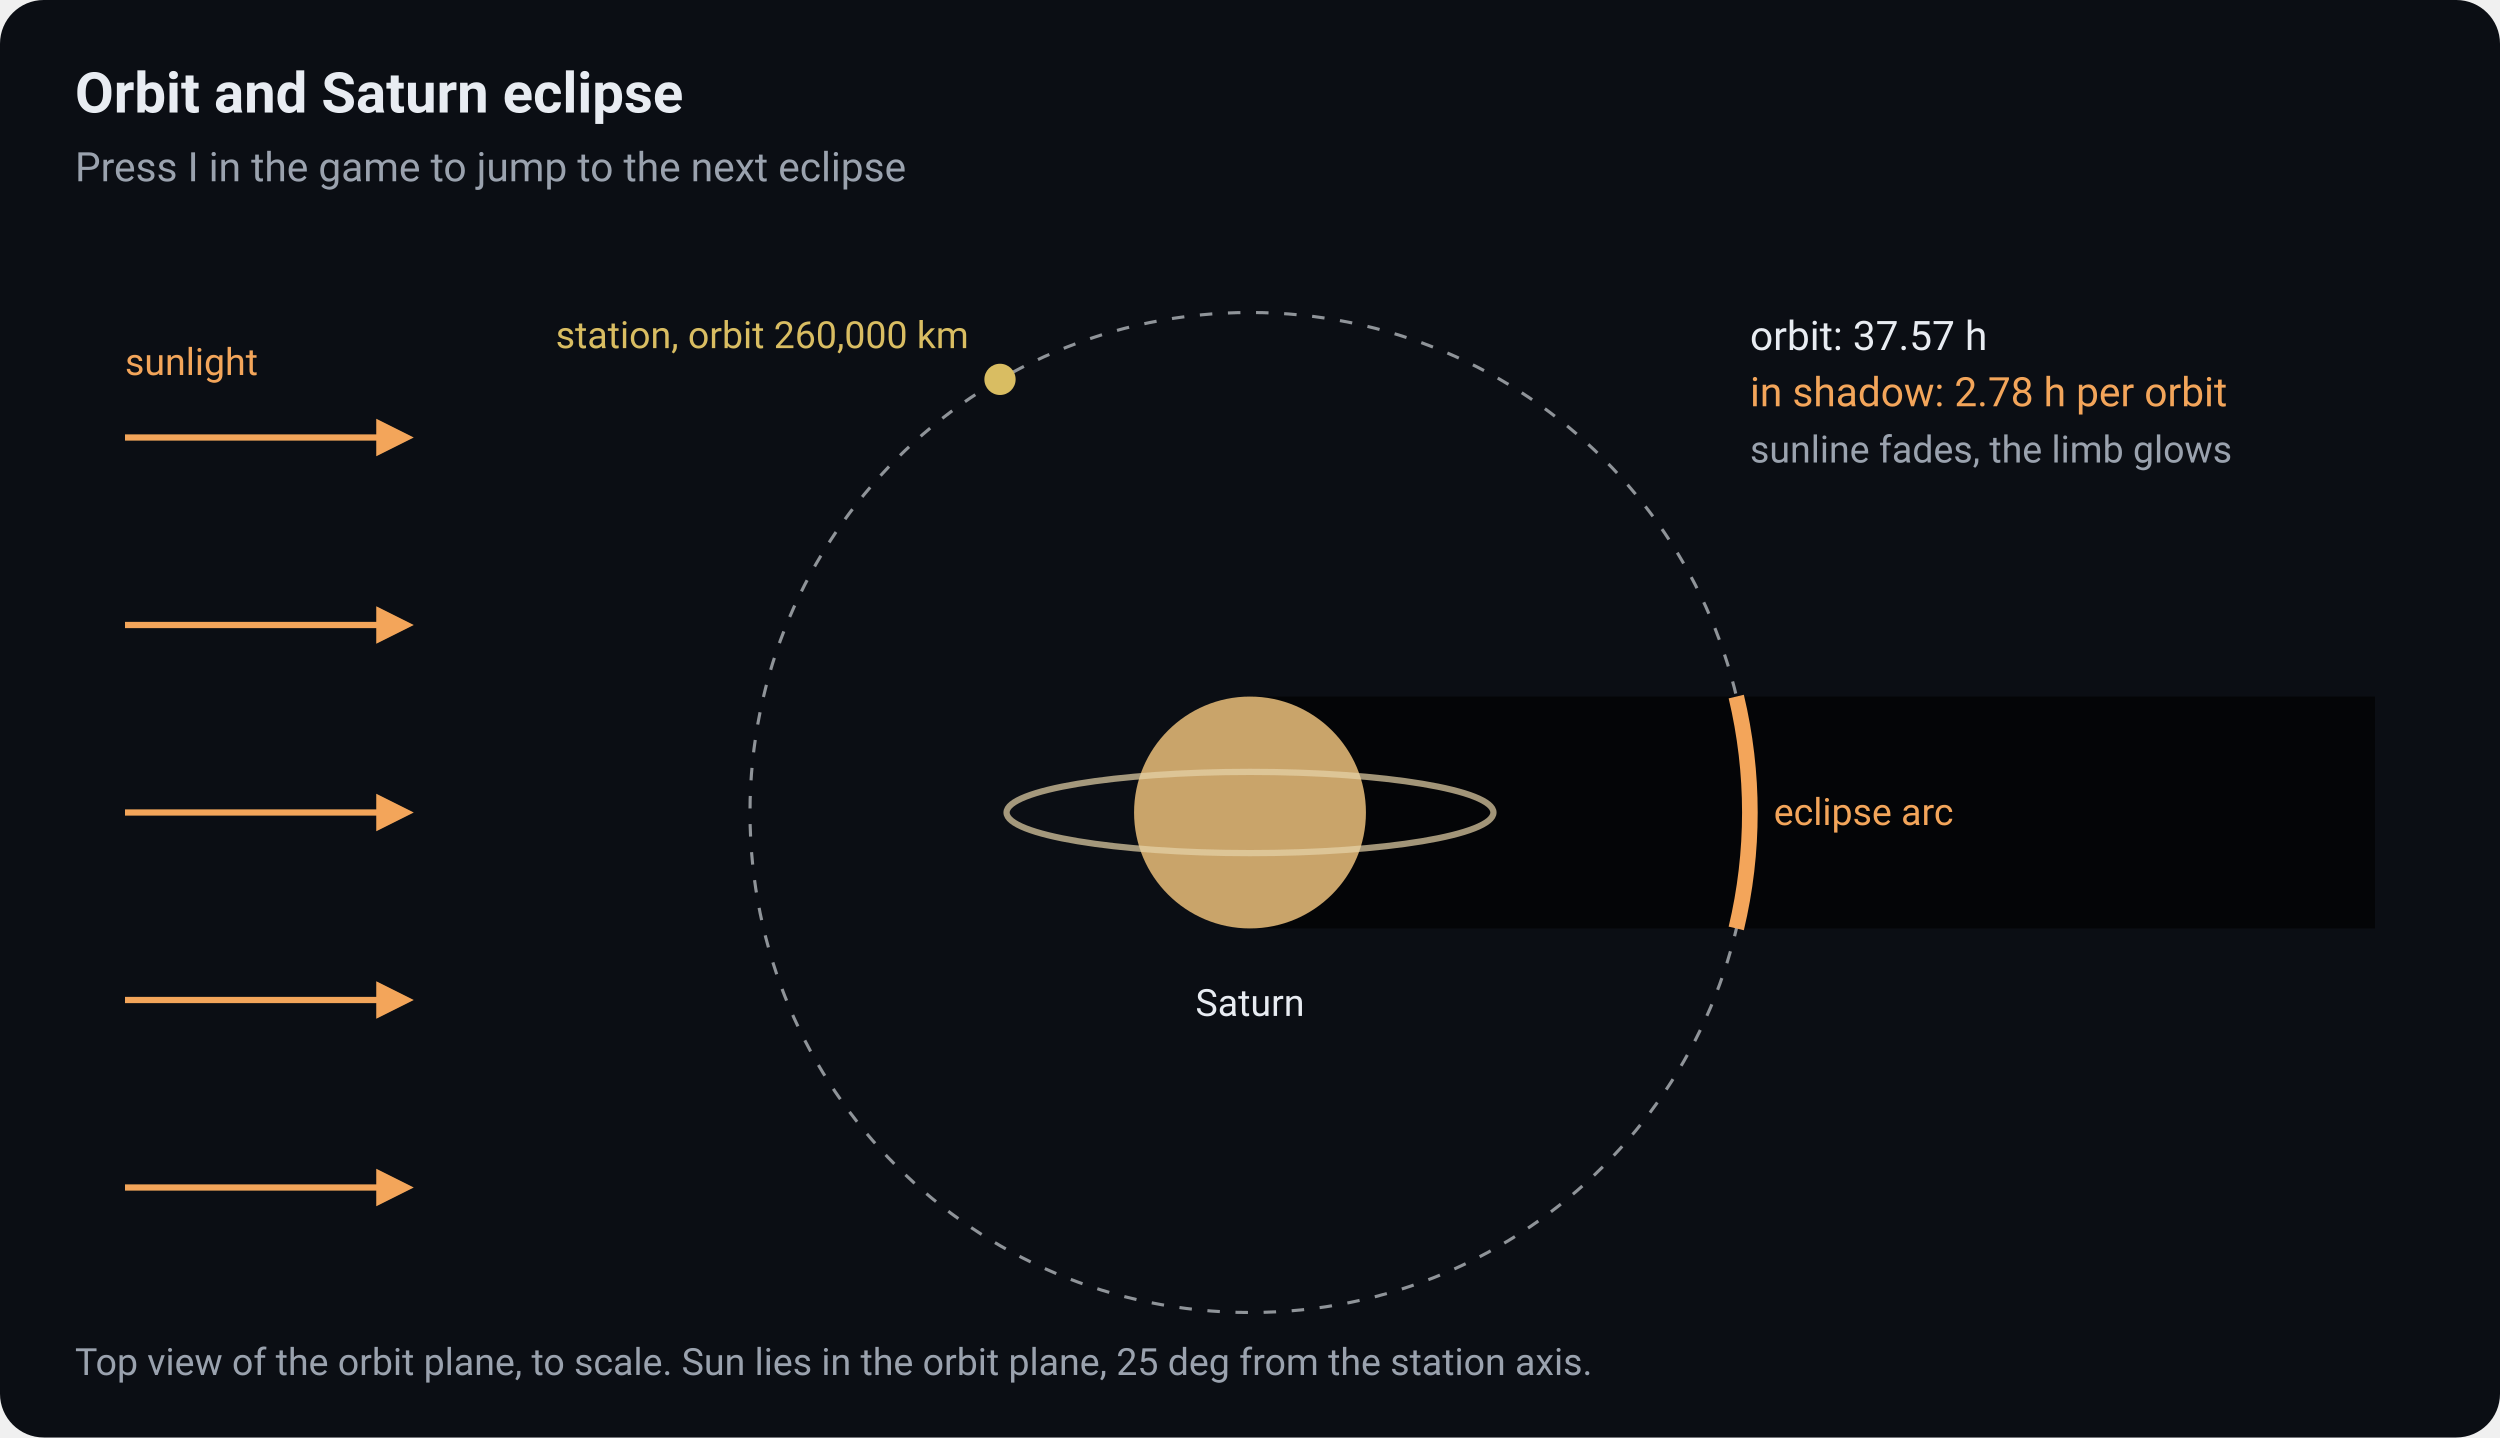
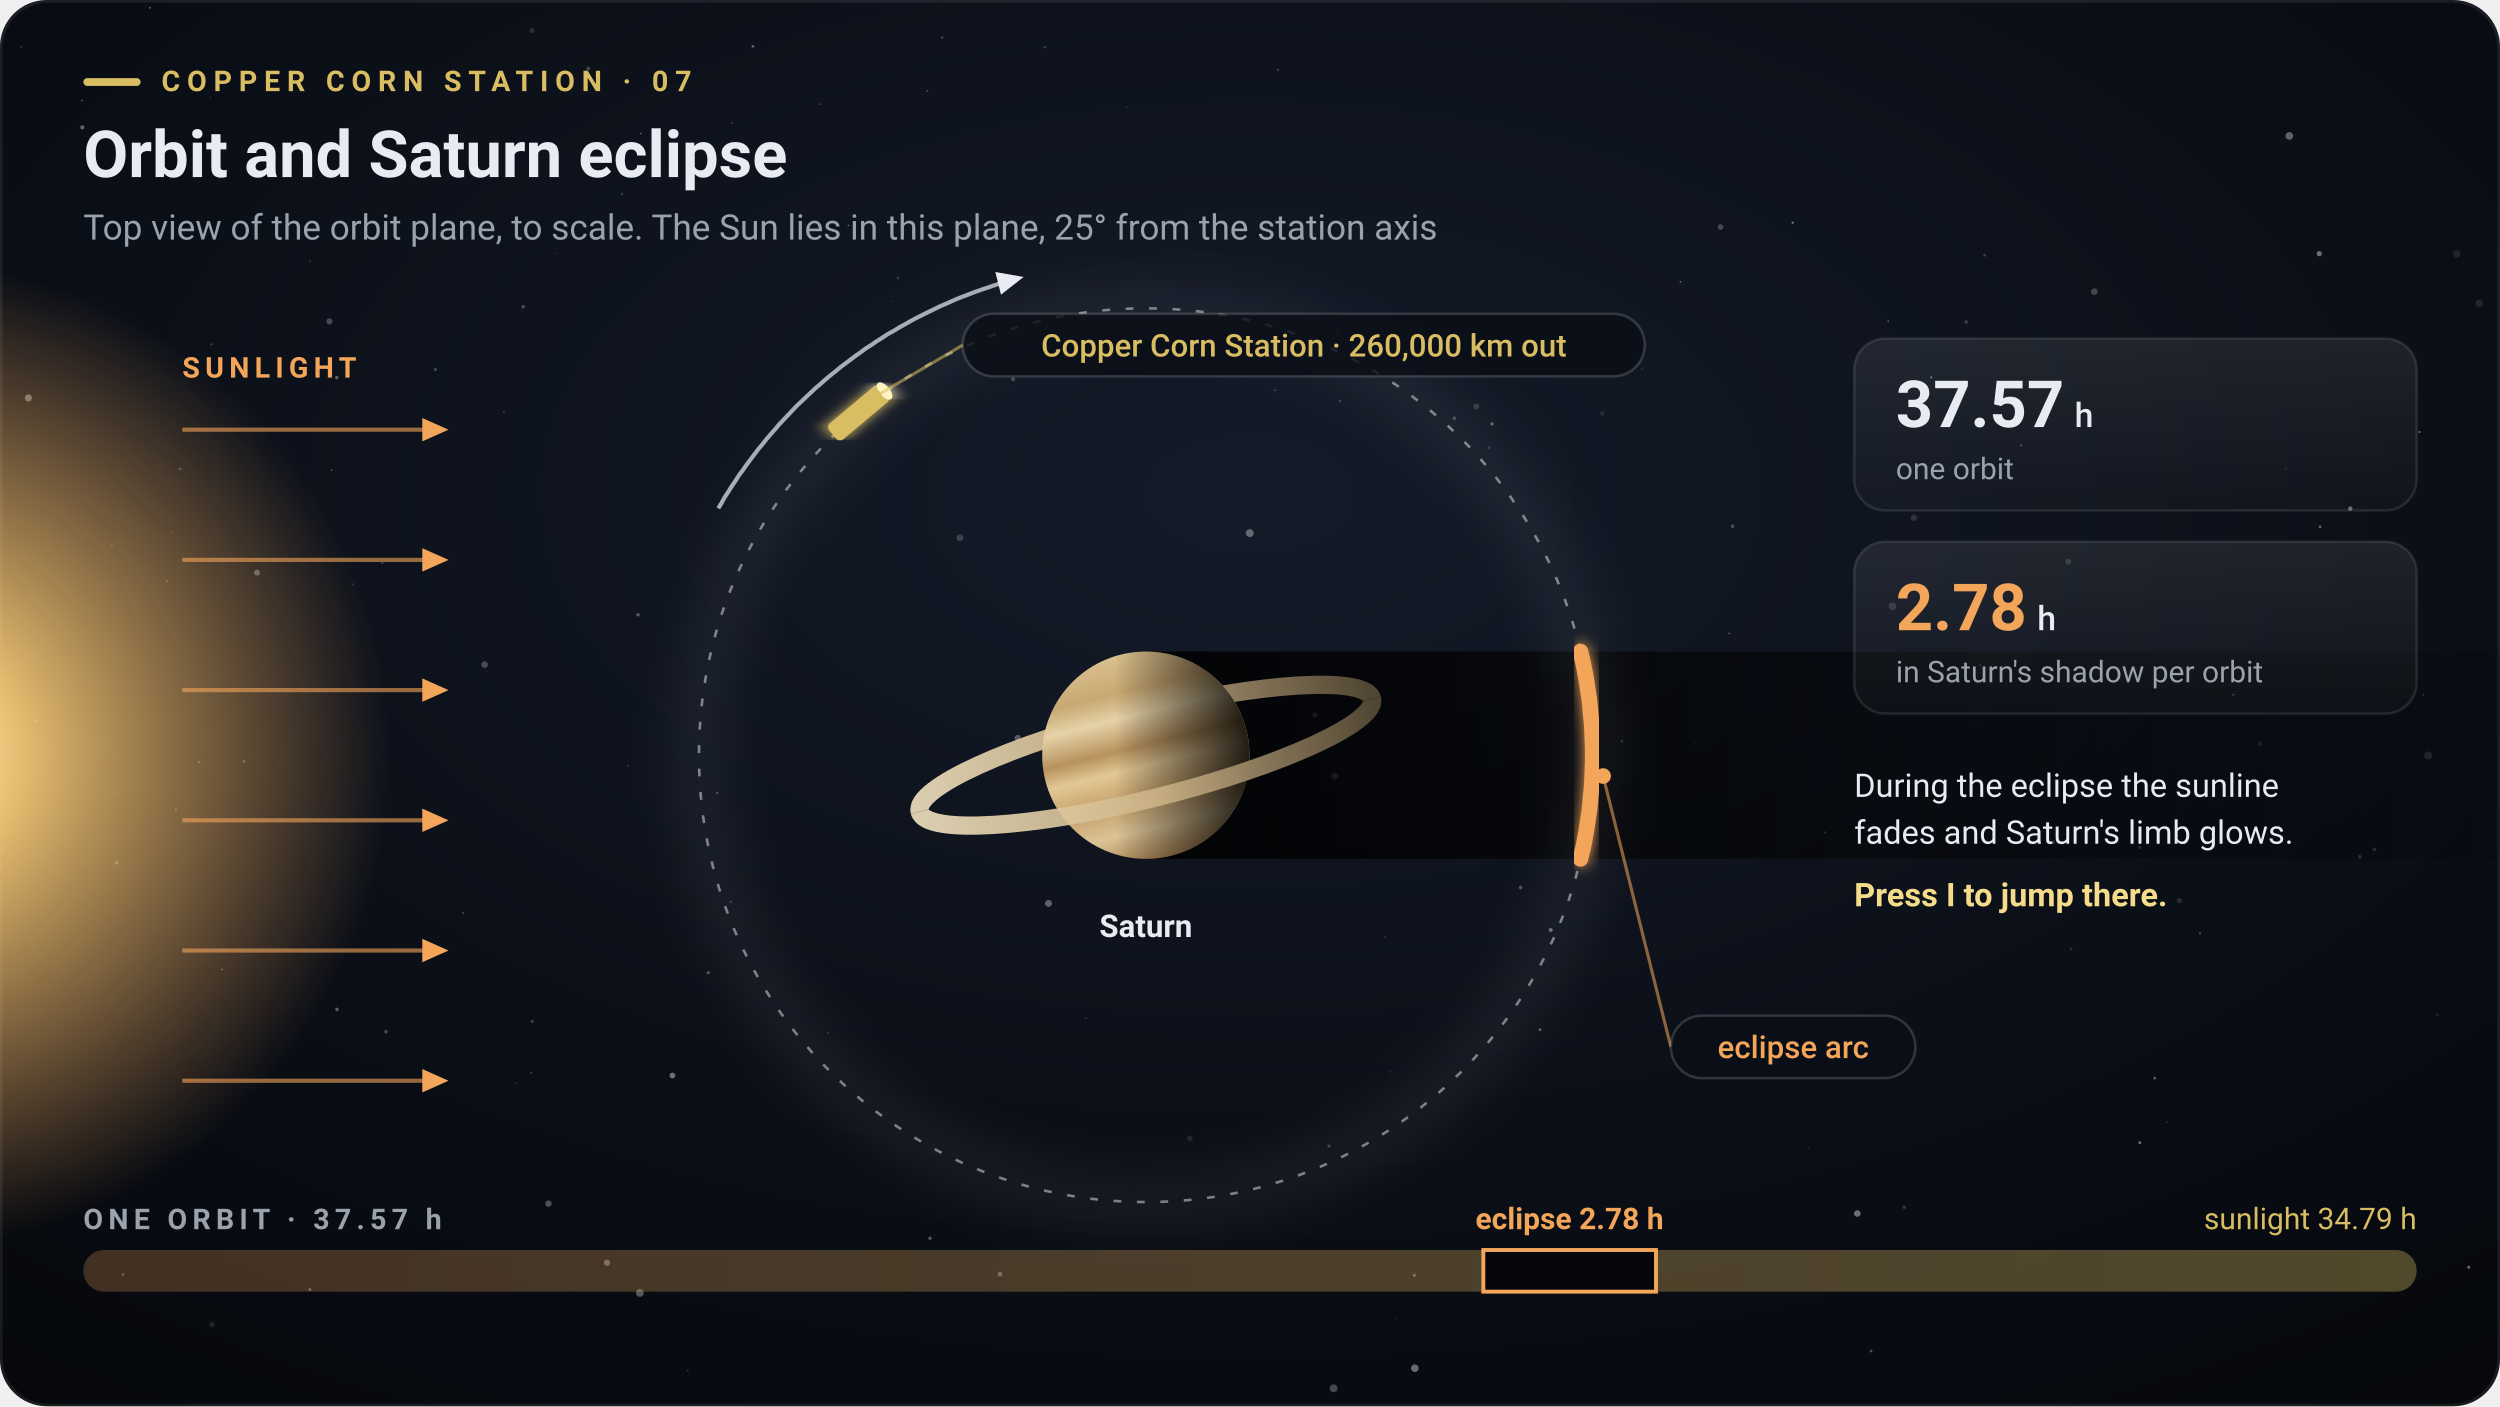
- <svg xmlns="http://www.w3.org/2000/svg" viewBox="0 0 800 460" width="800" height="460" font-family="system-ui, -apple-system, Segoe UI, Roboto, sans-serif">
+ <svg xmlns="http://www.w3.org/2000/svg" viewBox="0 0 960 540" width="960" height="540" font-family="system-ui, -apple-system, Segoe UI, Roboto, sans-serif">
  <defs>
-     <marker id="a" viewBox="0 0 10 10" refX="8" refY="5" markerWidth="6" markerHeight="6" orient="auto-start-reverse">
-       <path d="M0 0L10 5L0 10z" fill="#e8ecf2" />
-     </marker>
-     <marker id="ac" viewBox="0 0 10 10" refX="8" refY="5" markerWidth="6" markerHeight="6" orient="auto-start-reverse">
-       <path d="M0 0L10 5L0 10z" fill="#d9bd62" />
-     </marker>
-     <marker id="at" viewBox="0 0 10 10" refX="8" refY="5" markerWidth="6" markerHeight="6" orient="auto-start-reverse">
-       <path d="M0 0L10 5L0 10z" fill="#8fd3dc" />
-     </marker>
-     <marker id="ao" viewBox="0 0 10 10" refX="8" refY="5" markerWidth="6" markerHeight="6" orient="auto-start-reverse">
-       <path d="M0 0L10 5L0 10z" fill="#f3a55a" />
-     </marker>
+     <radialGradient id="bg" cx="0.5" cy="0.35" r="0.85">
+       <stop offset="0" stop-color="#141b29" />
+       <stop offset="0.6" stop-color="#0a0e16" />
+       <stop offset="1" stop-color="#05070b" />
+     </radialGradient>
+     <filter id="glow" x="-50%" y="-50%" width="200%" height="200%">
+       <feGaussianBlur stdDeviation="2.6" result="b" />
+       <feMerge>
+         <feMergeNode in="b" />
+         <feMergeNode in="SourceGraphic" />
+       </feMerge>
+     </filter>
+     <filter id="glow2" x="-100%" y="-100%" width="300%" height="300%">
+       <feGaussianBlur stdDeviation="7" result="b" />
+       <feMerge>
+         <feMergeNode in="b" />
+         <feMergeNode in="b" />
+         <feMergeNode in="SourceGraphic" />
+       </feMerge>
+     </filter>
+     <filter id="blur" x="-50%" y="-50%" width="200%" height="200%">
+       <feGaussianBlur stdDeviation="10" />
+     </filter>
+     <filter id="shadow" x="-20%" y="-20%" width="140%" height="160%">
+       <feDropShadow dx="0" dy="3" stdDeviation="4" flood-color="#000" flood-opacity="0.55" />
+     </filter>
+     <linearGradient id="card" x1="0" y1="0" x2="0" y2="1">
+       <stop offset="0" stop-color="#ffffff" stop-opacity="0.08" />
+       <stop offset="1" stop-color="#ffffff" stop-opacity="0.02" />
+     </linearGradient>
+     <linearGradient id="bldg" x1="0" y1="0" x2="1" y2="0">
+       <stop offset="0" stop-color="#9aa6b8" />
+       <stop offset="0.55" stop-color="#6c7789" />
+       <stop offset="1" stop-color="#3c4452" />
+     </linearGradient>
+     <linearGradient id="ground" x1="0" y1="0" x2="0" y2="1">
+       <stop offset="0" stop-color="#3d5a2c" />
+       <stop offset="0.25" stop-color="#2a3a22" />
+       <stop offset="1" stop-color="#11160f" />
+     </linearGradient>
+     <marker id="a" viewBox="0 0 10 10" refX="7" refY="5" markerWidth="7" markerHeight="7" orient="auto-start-reverse">
+       <path d="M0 1L9 5L0 9z" fill="#e8ecf2" />
+     </marker>
+     <marker id="ac" viewBox="0 0 10 10" refX="7" refY="5" markerWidth="7" markerHeight="7" orient="auto-start-reverse">
+       <path d="M0 1L9 5L0 9z" fill="#d9bd62" />
+     </marker>
+     <marker id="at" viewBox="0 0 10 10" refX="7" refY="5" markerWidth="7" markerHeight="7" orient="auto-start-reverse">
+       <path d="M0 1L9 5L0 9z" fill="#8fd3dc" />
+     </marker>
+     <marker id="ao" viewBox="0 0 10 10" refX="7" refY="5" markerWidth="7" markerHeight="7" orient="auto-start-reverse">
+       <path d="M0 1L9 5L0 9z" fill="#f3a55a" />
+     </marker>
+     <marker id="tick" viewBox="0 0 10 10" refX="5" refY="5" markerWidth="8" markerHeight="8" orient="auto">
+       <path d="M5 0V10" stroke="#e8ecf2" stroke-width="1.6" />
+     </marker>
+     <radialGradient id="sun" cx="0.5" cy="0.5" r="0.5">
+       <stop offset="0" stop-color="#fff8e0" />
+       <stop offset="0.25" stop-color="#ffd27a" stop-opacity="0.9" />
+       <stop offset="1" stop-color="#f3a55a" stop-opacity="0" />
+     </radialGradient>
+     <linearGradient id="bands" x1="0" y1="0" x2="0" y2="1">
+       <stop offset="0" stop-color="#d9c08e" />
+       <stop offset="0.18" stop-color="#c8a873" />
+       <stop offset="0.3" stop-color="#e6d3a8" />
+       <stop offset="0.45" stop-color="#b8925e" />
+       <stop offset="0.55" stop-color="#e2c895" />
+       <stop offset="0.7" stop-color="#c49f69" />
+       <stop offset="0.85" stop-color="#dcc497" />
+       <stop offset="1" stop-color="#b08a58" />
+     </linearGradient>
+     <linearGradient id="night" x1="0" y1="0" x2="1" y2="0">
+       <stop offset="0.35" stop-color="#000" stop-opacity="0" />
+       <stop offset="1" stop-color="#000" stop-opacity="0.85" />
+     </linearGradient>
+     <linearGradient id="umbra" x1="0" y1="0" x2="1" y2="0">
+       <stop offset="0" stop-color="#000" stop-opacity="0.85" />
+       <stop offset="1" stop-color="#000" stop-opacity="0.1" />
+     </linearGradient>
+     <linearGradient id="ringg" x1="0" y1="0" x2="1" y2="0">
+       <stop offset="0" stop-color="#f1e2bf" />
+       <stop offset="0.5" stop-color="#cdb487" />
+       <stop offset="1" stop-color="#5a4d38" />
+     </linearGradient>
+     <linearGradient id="tl" x1="0" y1="0" x2="1" y2="0">
+       <stop offset="0" stop-color="#f3a55a" stop-opacity="0.25" />
+       <stop offset="1" stop-color="#d9bd62" stop-opacity="0.35" />
+     </linearGradient>
+     <clipPath id="planet">
+       <circle cx="440" cy="290" r="39.8" />
+     </clipPath>
  </defs>
-   <rect width="800" height="460" rx="14" fill="#0b0e14" />
-   <text x="24" y="36" font-size="18" font-weight="600" fill="#e8ecf2">Orbit and Saturn eclipse</text>
-   <text x="24" y="58" font-size="13" fill="#9aa2ae">Press I in the game to jump to the next eclipse</text>
-   <rect x="400.0" y="222.9" width="360.0" height="74.2" fill="#000" opacity="0.65" />
-   <circle cx="400" cy="260" r="160.0" fill="none" stroke="#e8ecf2" stroke-dasharray="4 5" opacity="0.6" />
-   <circle cx="400" cy="260" r="37.1" fill="#c9a46a" />
-   <ellipse cx="400" cy="260" rx="77.9" ry="13.0" fill="none" stroke="#e6d3a8" stroke-width="2" opacity="0.7" />
-   <path d="M555.6 222.9 A160.0 160.0 0 0 1 555.6 297.1" fill="none" stroke="#f3a55a" stroke-width="5" />
-   <text x="567.6" y="264.0" font-size="12" fill="#f3a55a" text-anchor="start" font-weight="400">eclipse arc</text>
-   <line x1="40" y1="140" x2="130" y2="140" stroke="#f3a55a" stroke-width="2" marker-end="url(#ao)" />
-   <line x1="40" y1="200" x2="130" y2="200" stroke="#f3a55a" stroke-width="2" marker-end="url(#ao)" />
-   <line x1="40" y1="260" x2="130" y2="260" stroke="#f3a55a" stroke-width="2" marker-end="url(#ao)" />
-   <line x1="40" y1="320" x2="130" y2="320" stroke="#f3a55a" stroke-width="2" marker-end="url(#ao)" />
-   <line x1="40" y1="380" x2="130" y2="380" stroke="#f3a55a" stroke-width="2" marker-end="url(#ao)" />
-   <text x="40.0" y="120.0" font-size="12" fill="#f3a55a" text-anchor="start" font-weight="400">sunlight</text>
-   <text x="400.0" y="325.1" font-size="12" fill="#e8ecf2" text-anchor="middle" font-weight="400">Saturn</text>
-   <circle cx="320.0" cy="121.4" r="5" fill="#d9bd62" />
-   <text x="310.0" y="111.4" font-size="12" fill="#d9bd62" text-anchor="end" font-weight="400">station, orbit 260,000 km</text>
-   <text x="560.0" y="112.0" font-size="13" fill="#e8ecf2" text-anchor="start" font-weight="400">orbit: 37.57 h</text>
-   <text x="560.0" y="130.0" font-size="13" fill="#f3a55a" text-anchor="start" font-weight="400">in shadow: 2.78 h per orbit</text>
-   <text x="560.0" y="148.0" font-size="12" fill="#9aa2ae" text-anchor="start" font-weight="400">sunline fades, the limb glows</text>
-   <text x="24.0" y="440.0" font-size="12" fill="#9aa2ae" text-anchor="start" font-weight="400">Top view of the orbit plane, to scale. Sun lies in the orbit plane, 25 deg from the station axis.</text>
+   <rect width="960" height="540" rx="18" fill="url(#bg)" />
+   <g>
+     <circle cx="64.2" cy="223.2" r="0.35" fill="#fff" opacity="0.33" />
+     <circle cx="490.8" cy="26.8" r="0.35" fill="#fff" opacity="0.33" />
+     <circle cx="148.2" cy="396.2" r="0.68" fill="#fff" opacity="0.25" />
+     <circle cx="821.6" cy="325.4" r="0.60" fill="#fff" opacity="0.21" />
+     <circle cx="238.8" cy="74.5" r="0.45" fill="#fff" opacity="0.21" />
+     <circle cx="741.6" cy="144.9" r="0.43" fill="#fff" opacity="0.39" />
+     <circle cx="595.5" cy="357.1" r="0.77" fill="#fff" opacity="0.38" />
+     <circle cx="198.0" cy="416.0" r="0.35" fill="#fff" opacity="0.17" />
+     <circle cx="571.9" cy="172.0" r="0.50" fill="#fff" opacity="0.16" />
+     <circle cx="245.0" cy="236.1" r="0.65" fill="#fff" opacity="0.31" />
+     <circle cx="479.9" cy="204.7" r="1.52" fill="#fff" opacity="0.34" />
+     <circle cx="526.1" cy="292.8" r="0.35" fill="#fff" opacity="0.15" />
+     <circle cx="81.4" cy="508.6" r="1.09" fill="#fff" opacity="0.10" />
+     <circle cx="665.3" cy="202.1" r="0.73" fill="#fff" opacity="0.23" />
+     <circle cx="314.7" cy="40.0" r="0.36" fill="#fff" opacity="0.22" />
+     <circle cx="688.4" cy="85.5" r="0.46" fill="#fff" opacity="0.40" />
+     <circle cx="98.7" cy="219.9" r="1.16" fill="#fff" opacity="0.30" />
+     <circle cx="911.8" cy="326.2" r="0.70" fill="#fff" opacity="0.16" />
+     <circle cx="390.8" cy="283.4" r="1.21" fill="#fff" opacity="0.30" />
+     <circle cx="357.1" cy="475.5" r="0.65" fill="#fff" opacity="0.32" />
+     <circle cx="167.2" cy="141.9" r="0.63" fill="#fff" opacity="0.22" />
+     <circle cx="245.7" cy="496.5" r="1.50" fill="#fff" opacity="0.31" />
+     <circle cx="936.0" cy="389.7" r="0.47" fill="#fff" opacity="0.12" />
+     <circle cx="543.1" cy="489.7" r="0.59" fill="#fff" opacity="0.33" />
+     <circle cx="361.8" cy="14.4" r="0.52" fill="#fff" opacity="0.20" />
+     <circle cx="543.3" cy="525.4" r="1.46" fill="#fff" opacity="0.38" />
+     <circle cx="622.8" cy="284.6" r="0.55" fill="#fff" opacity="0.39" />
+     <circle cx="8.1" cy="18.0" r="0.35" fill="#fff" opacity="0.23" />
+     <circle cx="948.0" cy="486.6" r="0.58" fill="#fff" opacity="0.40" />
+     <circle cx="694.4" cy="441.0" r="0.37" fill="#fff" opacity="0.12" />
+     <circle cx="210.6" cy="462.2" r="1.24" fill="#fff" opacity="0.28" />
+     <circle cx="146.8" cy="216.2" r="0.38" fill="#fff" opacity="0.27" />
+     <circle cx="731.2" cy="463.6" r="0.64" fill="#fff" opacity="0.19" />
+     <circle cx="342.3" cy="115.7" r="0.35" fill="#fff" opacity="0.10" />
+     <circle cx="119.0" cy="495.2" r="0.52" fill="#fff" opacity="0.40" />
+     <circle cx="489.5" cy="149.9" r="0.38" fill="#fff" opacity="0.24" />
+     <circle cx="615.3" cy="158.8" r="0.84" fill="#fff" opacity="0.09" />
+     <circle cx="645.3" cy="108.2" r="0.35" fill="#fff" opacity="0.35" />
+     <circle cx="725.1" cy="123.3" r="0.35" fill="#fff" opacity="0.32" />
+     <circle cx="879.1" cy="52.2" r="1.48" fill="#fff" opacity="0.34" />
+     <circle cx="225.9" cy="26.3" r="0.80" fill="#fff" opacity="0.20" />
+     <circle cx="264.1" cy="526.3" r="0.35" fill="#fff" opacity="0.19" />
+     <circle cx="535.8" cy="506.3" r="0.35" fill="#fff" opacity="0.11" />
+     <circle cx="81.2" cy="132.2" r="0.40" fill="#fff" opacity="0.24" />
+     <circle cx="344.8" cy="106.7" r="0.57" fill="#fff" opacity="0.14" />
+     <circle cx="281.2" cy="47.3" r="0.35" fill="#fff" opacity="0.23" />
+     <circle cx="402.6" cy="346.9" r="1.35" fill="#fff" opacity="0.33" />
+     <circle cx="129.4" cy="387.6" r="0.67" fill="#fff" opacity="0.34" />
+     <circle cx="10.9" cy="152.8" r="1.37" fill="#fff" opacity="0.38" />
+     <circle cx="119.1" cy="100.3" r="0.36" fill="#fff" opacity="0.19" />
+     <circle cx="890.9" cy="202.3" r="0.50" fill="#fff" opacity="0.38" />
+     <circle cx="755.0" cy="123.6" r="0.69" fill="#fff" opacity="0.18" />
+     <circle cx="186.1" cy="255.2" r="1.28" fill="#fff" opacity="0.24" />
+     <circle cx="857.6" cy="266.8" r="0.35" fill="#fff" opacity="0.40" />
+     <circle cx="47.2" cy="489.4" r="0.44" fill="#fff" opacity="0.35" />
+     <circle cx="943.4" cy="97.5" r="1.44" fill="#fff" opacity="0.09" />
+     <circle cx="31.5" cy="38.6" r="0.40" fill="#fff" opacity="0.25" />
+     <circle cx="204.4" cy="392.2" r="0.53" fill="#fff" opacity="0.25" />
+     <circle cx="31.6" cy="48.9" r="0.81" fill="#fff" opacity="0.35" />
+     <circle cx="930.5" cy="266.8" r="0.35" fill="#fff" opacity="0.24" />
+     <circle cx="416.4" cy="279.8" r="0.54" fill="#fff" opacity="0.20" />
+     <circle cx="241.2" cy="294.2" r="0.36" fill="#fff" opacity="0.17" />
+     <circle cx="272.0" cy="373.5" r="0.63" fill="#fff" opacity="0.27" />
+     <circle cx="13.5" cy="276.7" r="0.55" fill="#fff" opacity="0.32" />
+     <circle cx="650.8" cy="285.2" r="0.36" fill="#fff" opacity="0.15" />
+     <circle cx="317.8" cy="396.6" r="0.36" fill="#fff" opacity="0.20" />
+     <circle cx="700.8" cy="319.7" r="0.50" fill="#fff" opacity="0.23" />
+     <circle cx="504.9" cy="274.5" r="0.95" fill="#fff" opacity="0.36" />
+     <circle cx="200.9" cy="117.8" r="0.63" fill="#fff" opacity="0.27" />
+     <circle cx="630.6" cy="141.5" r="0.38" fill="#fff" opacity="0.12" />
+     <circle cx="275.4" cy="304.5" r="0.35" fill="#fff" opacity="0.41" />
+     <circle cx="204.0" cy="411.9" r="0.41" fill="#fff" opacity="0.18" />
+     <circle cx="389.0" cy="145.6" r="0.81" fill="#fff" opacity="0.21" />
+     <circle cx="713.2" cy="466.0" r="1.27" fill="#fff" opacity="0.40" />
+     <circle cx="906.2" cy="329.0" r="0.68" fill="#fff" opacity="0.18" />
+     <circle cx="664.0" cy="243.2" r="0.35" fill="#fff" opacity="0.29" />
+     <circle cx="572.9" cy="162.8" r="0.62" fill="#fff" opacity="0.36" />
+     <circle cx="280.6" cy="346.3" r="0.40" fill="#fff" opacity="0.22" />
+     <circle cx="69.2" cy="180.1" r="0.46" fill="#fff" opacity="0.26" />
+     <circle cx="401.2" cy="18.1" r="0.42" fill="#fff" opacity="0.23" />
+     <circle cx="356.1" cy="34.9" r="0.37" fill="#fff" opacity="0.25" />
+     <circle cx="93.7" cy="292.4" r="0.66" fill="#fff" opacity="0.19" />
+     <circle cx="258.2" cy="413.0" r="1.11" fill="#fff" opacity="0.40" />
+     <circle cx="591.4" cy="395.4" r="0.56" fill="#fff" opacity="0.33" />
+     <circle cx="804.2" cy="112.0" r="1.29" fill="#fff" opacity="0.22" />
+     <circle cx="726.7" cy="232.8" r="1.47" fill="#fff" opacity="0.13" />
+     <circle cx="204.3" cy="11.7" r="0.97" fill="#fff" opacity="0.13" />
+     <circle cx="135.5" cy="224.4" r="0.43" fill="#fff" opacity="0.12" />
+     <circle cx="44.8" cy="331.3" r="0.76" fill="#fff" opacity="0.25" />
+     <circle cx="776.2" cy="171.0" r="0.35" fill="#fff" opacity="0.35" />
+     <circle cx="456.9" cy="437.1" r="1.09" fill="#fff" opacity="0.09" />
+     <circle cx="512.5" cy="298.0" r="1.36" fill="#fff" opacity="0.33" />
+     <circle cx="844.8" cy="358.4" r="0.35" fill="#fff" opacity="0.40" />
+     <circle cx="193.5" cy="158.1" r="0.35" fill="#fff" opacity="0.23" />
+     <circle cx="795.3" cy="364.4" r="0.54" fill="#fff" opacity="0.12" />
+     <circle cx="129.3" cy="145.0" r="0.67" fill="#fff" opacity="0.34" />
+     <circle cx="718.5" cy="518.8" r="0.53" fill="#fff" opacity="0.28" />
+     <circle cx="126.5" cy="123.4" r="1.18" fill="#fff" opacity="0.24" />
+     <circle cx="4.3" cy="313.4" r="0.36" fill="#fff" opacity="0.36" />
+     <circle cx="67.5" cy="310.9" r="0.40" fill="#fff" opacity="0.33" />
+     <circle cx="902.5" cy="195.3" r="0.87" fill="#fff" opacity="0.37" />
+     <circle cx="558.5" cy="160.6" r="0.71" fill="#fff" opacity="0.21" />
+     <circle cx="762.1" cy="98.0" r="0.52" fill="#fff" opacity="0.21" />
+     <circle cx="45.0" cy="304.6" r="0.35" fill="#fff" opacity="0.21" />
+     <circle cx="660.7" cy="87.2" r="1.07" fill="#fff" opacity="0.23" />
+     <circle cx="106.0" cy="27.4" r="0.36" fill="#fff" opacity="0.28" />
+     <circle cx="80.8" cy="37.4" r="0.37" fill="#fff" opacity="0.09" />
+     <circle cx="213.3" cy="97.3" r="0.35" fill="#fff" opacity="0.10" />
+     <circle cx="57.5" cy="3.0" r="0.35" fill="#fff" opacity="0.40" />
+     <circle cx="718.0" cy="305.2" r="0.46" fill="#fff" opacity="0.22" />
+     <circle cx="127.3" cy="180.6" r="0.36" fill="#fff" opacity="0.28" />
+     <circle cx="177.8" cy="350.6" r="0.36" fill="#fff" opacity="0.29" />
+     <circle cx="756.6" cy="234.6" r="0.81" fill="#fff" opacity="0.26" />
+     <circle cx="610.2" cy="295.8" r="0.73" fill="#fff" opacity="0.41" />
+     <circle cx="233.1" cy="484.9" r="1.20" fill="#fff" opacity="0.33" />
+     <circle cx="929.1" cy="165.9" r="0.46" fill="#fff" opacity="0.30" />
+     <circle cx="734.9" cy="198.8" r="1.23" fill="#fff" opacity="0.13" />
+     <circle cx="952.0" cy="116.5" r="1.41" fill="#fff" opacity="0.10" />
+     <circle cx="65.9" cy="204.4" r="0.36" fill="#fff" opacity="0.15" />
+     <circle cx="794.2" cy="215.7" r="1.12" fill="#fff" opacity="0.14" />
+     <circle cx="76.5" cy="292.6" r="0.43" fill="#fff" opacity="0.27" />
+     <circle cx="531.8" cy="359.8" r="0.35" fill="#fff" opacity="0.18" />
+     <circle cx="368.6" cy="206.5" r="1.31" fill="#fff" opacity="0.18" />
+     <circle cx="514.6" cy="154.0" r="0.46" fill="#fff" opacity="0.20" />
+     <circle cx="836.9" cy="345.8" r="1.01" fill="#fff" opacity="0.12" />
+     <circle cx="827.4" cy="414.0" r="0.53" fill="#fff" opacity="0.34" />
+     <circle cx="788.5" cy="323.4" r="0.72" fill="#fff" opacity="0.20" />
+     <circle cx="867.8" cy="285.6" r="0.88" fill="#fff" opacity="0.11" />
+     <circle cx="246.0" cy="51.3" r="0.35" fill="#fff" opacity="0.35" />
+     <circle cx="583.9" cy="340.8" r="0.70" fill="#fff" opacity="0.26" />
+     <circle cx="760.4" cy="255.4" r="0.36" fill="#fff" opacity="0.32" />
+     <circle cx="289.1" cy="17.8" r="0.55" fill="#fff" opacity="0.33" />
+     <circle cx="85.2" cy="372.3" r="0.37" fill="#fff" opacity="0.30" />
+     <circle cx="832.1" cy="431.0" r="0.35" fill="#fff" opacity="0.16" />
+     <circle cx="877.8" cy="180.0" r="0.36" fill="#fff" opacity="0.11" />
+     <circle cx="512.1" cy="533.1" r="1.51" fill="#fff" opacity="0.25" />
+     <circle cx="566.9" cy="156.1" r="1.13" fill="#fff" opacity="0.15" />
+     <circle cx="456.9" cy="294.0" r="0.35" fill="#fff" opacity="0.34" />
+     <circle cx="432.6" cy="41.2" r="0.35" fill="#fff" opacity="0.14" />
+     <circle cx="821.7" cy="438.8" r="0.59" fill="#fff" opacity="0.39" />
+     <circle cx="510.3" cy="440.1" r="0.66" fill="#fff" opacity="0.18" />
+     <circle cx="42.9" cy="209.5" r="0.44" fill="#fff" opacity="0.21" />
+     <circle cx="890.6" cy="97.4" r="1.00" fill="#fff" opacity="0.40" />
+     <circle cx="384.0" cy="489.3" r="0.91" fill="#fff" opacity="0.30" />
+     <circle cx="436.2" cy="304.4" r="0.40" fill="#fff" opacity="0.32" />
+     <circle cx="325.8" cy="86.6" r="0.35" fill="#fff" opacity="0.32" />
+     <circle cx="932.4" cy="290.1" r="1.57" fill="#fff" opacity="0.11" />
+     <circle cx="534.1" cy="411.6" r="0.36" fill="#fff" opacity="0.12" />
+     <circle cx="513.5" cy="127.1" r="0.48" fill="#fff" opacity="0.22" />
+     <circle cx="417.1" cy="390.9" r="0.46" fill="#fff" opacity="0.11" />
+   </g>
+   <rect x="0.5" y="0.5" width="959" height="539" rx="18" fill="none" stroke="#ffffff" stroke-opacity="0.08" />
+   <rect x="32" y="30" width="22" height="3" rx="1.5" fill="#d9bd62" />
+   <text x="62.0" y="35.0" font-size="11" fill="#d9bd62" text-anchor="start" font-weight="600" letter-spacing="2.6">COPPER CORN STATION · 07</text>
+   <text x="32.0" y="68.0" font-size="25" fill="#e8ecf2" text-anchor="start" font-weight="650">Orbit and Saturn eclipse</text>
+   <text x="32.0" y="92.0" font-size="13.5" fill="#9aa2ae" text-anchor="start" font-weight="400">Top view of the orbit plane, to scale. The Sun lies in this plane, 25° from the station axis</text>
+   <circle cx="-40" cy="290" r="190" fill="url(#sun)" />
+   <line x1="70" y1="165" x2="170" y2="165" stroke="#f3a55a" stroke-opacity="0.6" stroke-width="1.6" marker-end="url(#ao)" />
+   <line x1="70" y1="215" x2="170" y2="215" stroke="#f3a55a" stroke-opacity="0.6" stroke-width="1.6" marker-end="url(#ao)" />
+   <line x1="70" y1="265" x2="170" y2="265" stroke="#f3a55a" stroke-opacity="0.6" stroke-width="1.6" marker-end="url(#ao)" />
+   <line x1="70" y1="315" x2="170" y2="315" stroke="#f3a55a" stroke-opacity="0.6" stroke-width="1.6" marker-end="url(#ao)" />
+   <line x1="70" y1="365" x2="170" y2="365" stroke="#f3a55a" stroke-opacity="0.6" stroke-width="1.6" marker-end="url(#ao)" />
+   <line x1="70" y1="415" x2="170" y2="415" stroke="#f3a55a" stroke-opacity="0.6" stroke-width="1.6" marker-end="url(#ao)" />
+   <text x="70.0" y="145.0" font-size="11" fill="#f3a55a" text-anchor="start" font-weight="600" letter-spacing="2">SUNLIGHT</text>
+   <rect x="440" y="250.2" width="520" height="79.6" fill="url(#umbra)" />
+   <circle cx="440" cy="290" r="171.6" fill="none" stroke="#fff" stroke-opacity="0.18" stroke-width="6" filter="url(#blur)" />
+   <circle cx="440" cy="290" r="171.6" fill="none" stroke="#fff" stroke-opacity="0.45" stroke-dasharray="3 6" />
+   <path d="M350.5 290 A89.5 16.7 0 0 1 529.5 290" fill="none" stroke="url(#ringg)" stroke-width="7" transform="rotate(-14 440 290)" opacity="0.9" />
+   <g clip-path="url(#planet)">
+     <rect x="400.2" y="250.2" width="79.6" height="79.6" fill="url(#bands)" transform="rotate(-14 440 290)" />
+     <rect x="400.2" y="250.2" width="79.6" height="79.6" fill="url(#night)" />
+   </g>
+   <path d="M350.5 290 A89.5 16.7 0 0 0 529.5 290" fill="none" stroke="url(#ringg)" stroke-width="7" transform="rotate(-14 440 290)" opacity="0.9" />
+   <path d="M606.9 250.2 L607.5 252.8 L608.1 255.4 L608.6 258.1 L609.1 260.7 L609.5 263.3 L609.9 266.0 L610.3 268.6 L610.6 271.3 L610.8 274.0 L611.1 276.6 L611.3 279.3 L611.4 282.0 L611.5 284.6 L611.6 287.3 L611.6 290.0 L611.6 292.7 L611.5 295.4 L611.4 298.0 L611.3 300.7 L611.1 303.4 L610.8 306.0 L610.6 308.7 L610.3 311.4 L609.9 314.0 L609.5 316.7 L609.1 319.3 L608.6 321.9 L608.1 324.6 L607.5 327.2 L606.9 329.8" fill="none" stroke="#f3a55a" stroke-width="6" stroke-linecap="round" filter="url(#glow)" />
+   <path d="M615.6 298.0 L641.6 402.0" stroke="#f3a55a" stroke-opacity="0.55" stroke-width="1.2" fill="none" />
+   <circle cx="615.6" cy="298.0" r="3" fill="#f3a55a" />
+   <rect x="641.6" y="390.0" width="93.9" height="24.0" rx="12.0" fill="rgba(10,14,22,0.82)" stroke="rgba(255,255,255,0.16)" />
+   <text x="688.6" y="406.3" font-size="12" fill="#f3a55a" text-anchor="middle" font-weight="500">eclipse arc</text>
+   <path d="M275.8 195.2 L277.1 193.1 L278.3 190.9 L279.7 188.8 L281.0 186.7 L282.4 184.7 L283.7 182.6 L285.2 180.6 L286.6 178.6 L288.1 176.6 L289.6 174.6 L291.1 172.6 L292.7 170.7 L294.2 168.8 L295.8 166.9 L297.5 165.0 L299.1 163.1 L300.8 161.3 L302.5 159.5 L304.2 157.7 L305.9 155.9 L307.7 154.2 L309.5 152.5 L311.3 150.8 L313.1 149.1 L315.0 147.5 L316.9 145.8 L318.8 144.2 L320.7 142.7 L322.6 141.1 L324.6 139.6 L326.6 138.1 L328.6 136.6 L330.6 135.2 L332.6 133.7 L334.7 132.4 L336.7 131.0 L338.8 129.7 L340.9 128.3 L343.1 127.1 L345.2 125.8 L347.4 124.6 L349.5 123.4 L351.7 122.2 L353.9 121.1 L356.1 120.0 L358.4 118.9 L360.6 117.8 L362.9 116.8 L365.2 115.8 L367.4 114.8 L369.7 113.9 L372.1 113.0 L374.4 112.1 L376.7 111.3 L379.1 110.5 L381.4 109.7 L383.8 108.9 L386.2 108.2 L388.5 107.5 L390.9 106.9" fill="none" stroke="#e8ecf2" stroke-opacity="0.7" stroke-width="1.6" marker-end="url(#a)" />
+   <g transform="translate(329.7 158.5) rotate(-40)" filter="url(#glow)">
+     <rect x="-13" y="-4" width="26" height="8" rx="2" fill="#d9bd62" />
+     <ellipse cx="13" cy="0" rx="2" ry="4" fill="#fff3c4" />
+   </g>
+   <path d="M335.7 152.5 L369.7 132.5" stroke="#d9bd62" stroke-opacity="0.55" stroke-width="1.2" fill="none" />
+   <circle cx="335.7" cy="152.5" r="3" fill="#d9bd62" />
+   <rect x="369.7" y="120.5" width="261.9" height="24.0" rx="12.0" fill="rgba(10,14,22,0.82)" stroke="rgba(255,255,255,0.16)" />
+   <text x="500.7" y="136.9" font-size="12" fill="#d9bd62" text-anchor="middle" font-weight="500">Copper Corn Station · 260,000 km out</text>
+   <text x="440.0" y="359.8" font-size="12" fill="#e8ecf2" text-anchor="middle" font-weight="600">Saturn</text>
+   <rect x="712" y="130" width="216" height="66" rx="12" fill="url(#card)" stroke="#ffffff" stroke-opacity="0.10" />
+   <text x="728" y="164" font-size="25" font-weight="700" fill="#e8ecf2">37.57<tspan font-size="13" font-weight="500" fill="#e8ecf2" dx="4">h</tspan>
+   </text>
+   <text x="728.0" y="184.0" font-size="11.5" fill="#9aa2ae" text-anchor="start" font-weight="400">one orbit</text>
+   <rect x="712" y="208" width="216" height="66" rx="12" fill="url(#card)" stroke="#ffffff" stroke-opacity="0.10" />
+   <text x="728" y="242" font-size="25" font-weight="700" fill="#f3a55a">2.78<tspan font-size="13" font-weight="500" fill="#e8ecf2" dx="4">h</tspan>
+   </text>
+   <text x="728.0" y="262.0" font-size="11.5" fill="#9aa2ae" text-anchor="start" font-weight="400">in Saturn's shadow per orbit</text>
+   <text x="712.0" y="306.0" font-size="12.5" fill="#e8ecf2" text-anchor="start" font-weight="400">During the eclipse the sunline</text>
+   <text x="712.0" y="324.0" font-size="12.5" fill="#e8ecf2" text-anchor="start" font-weight="400">fades and Saturn's limb glows.</text>
+   <text x="712.0" y="348.0" font-size="12.5" fill="#f4dc8a" text-anchor="start" font-weight="600">Press I to jump there.</text>
+   <rect x="32" y="480" width="896" height="16" rx="8" fill="url(#tl)" />
+   <rect x="569.6" y="480" width="66.3" height="16" fill="#05070b" stroke="#f3a55a" stroke-width="1.5" />
+   <text x="32.0" y="472.0" font-size="11" fill="#9aa2ae" text-anchor="start" font-weight="600" letter-spacing="2">ONE ORBIT · 37.57 h</text>
+   <text x="602.7" y="472.0" font-size="11.5" fill="#f3a55a" text-anchor="middle" font-weight="600">eclipse 2.78 h</text>
+   <text x="928.0" y="472.0" font-size="11.5" fill="#d9bd62" text-anchor="end" font-weight="400">sunlight 34.79 h</text>
</svg>
